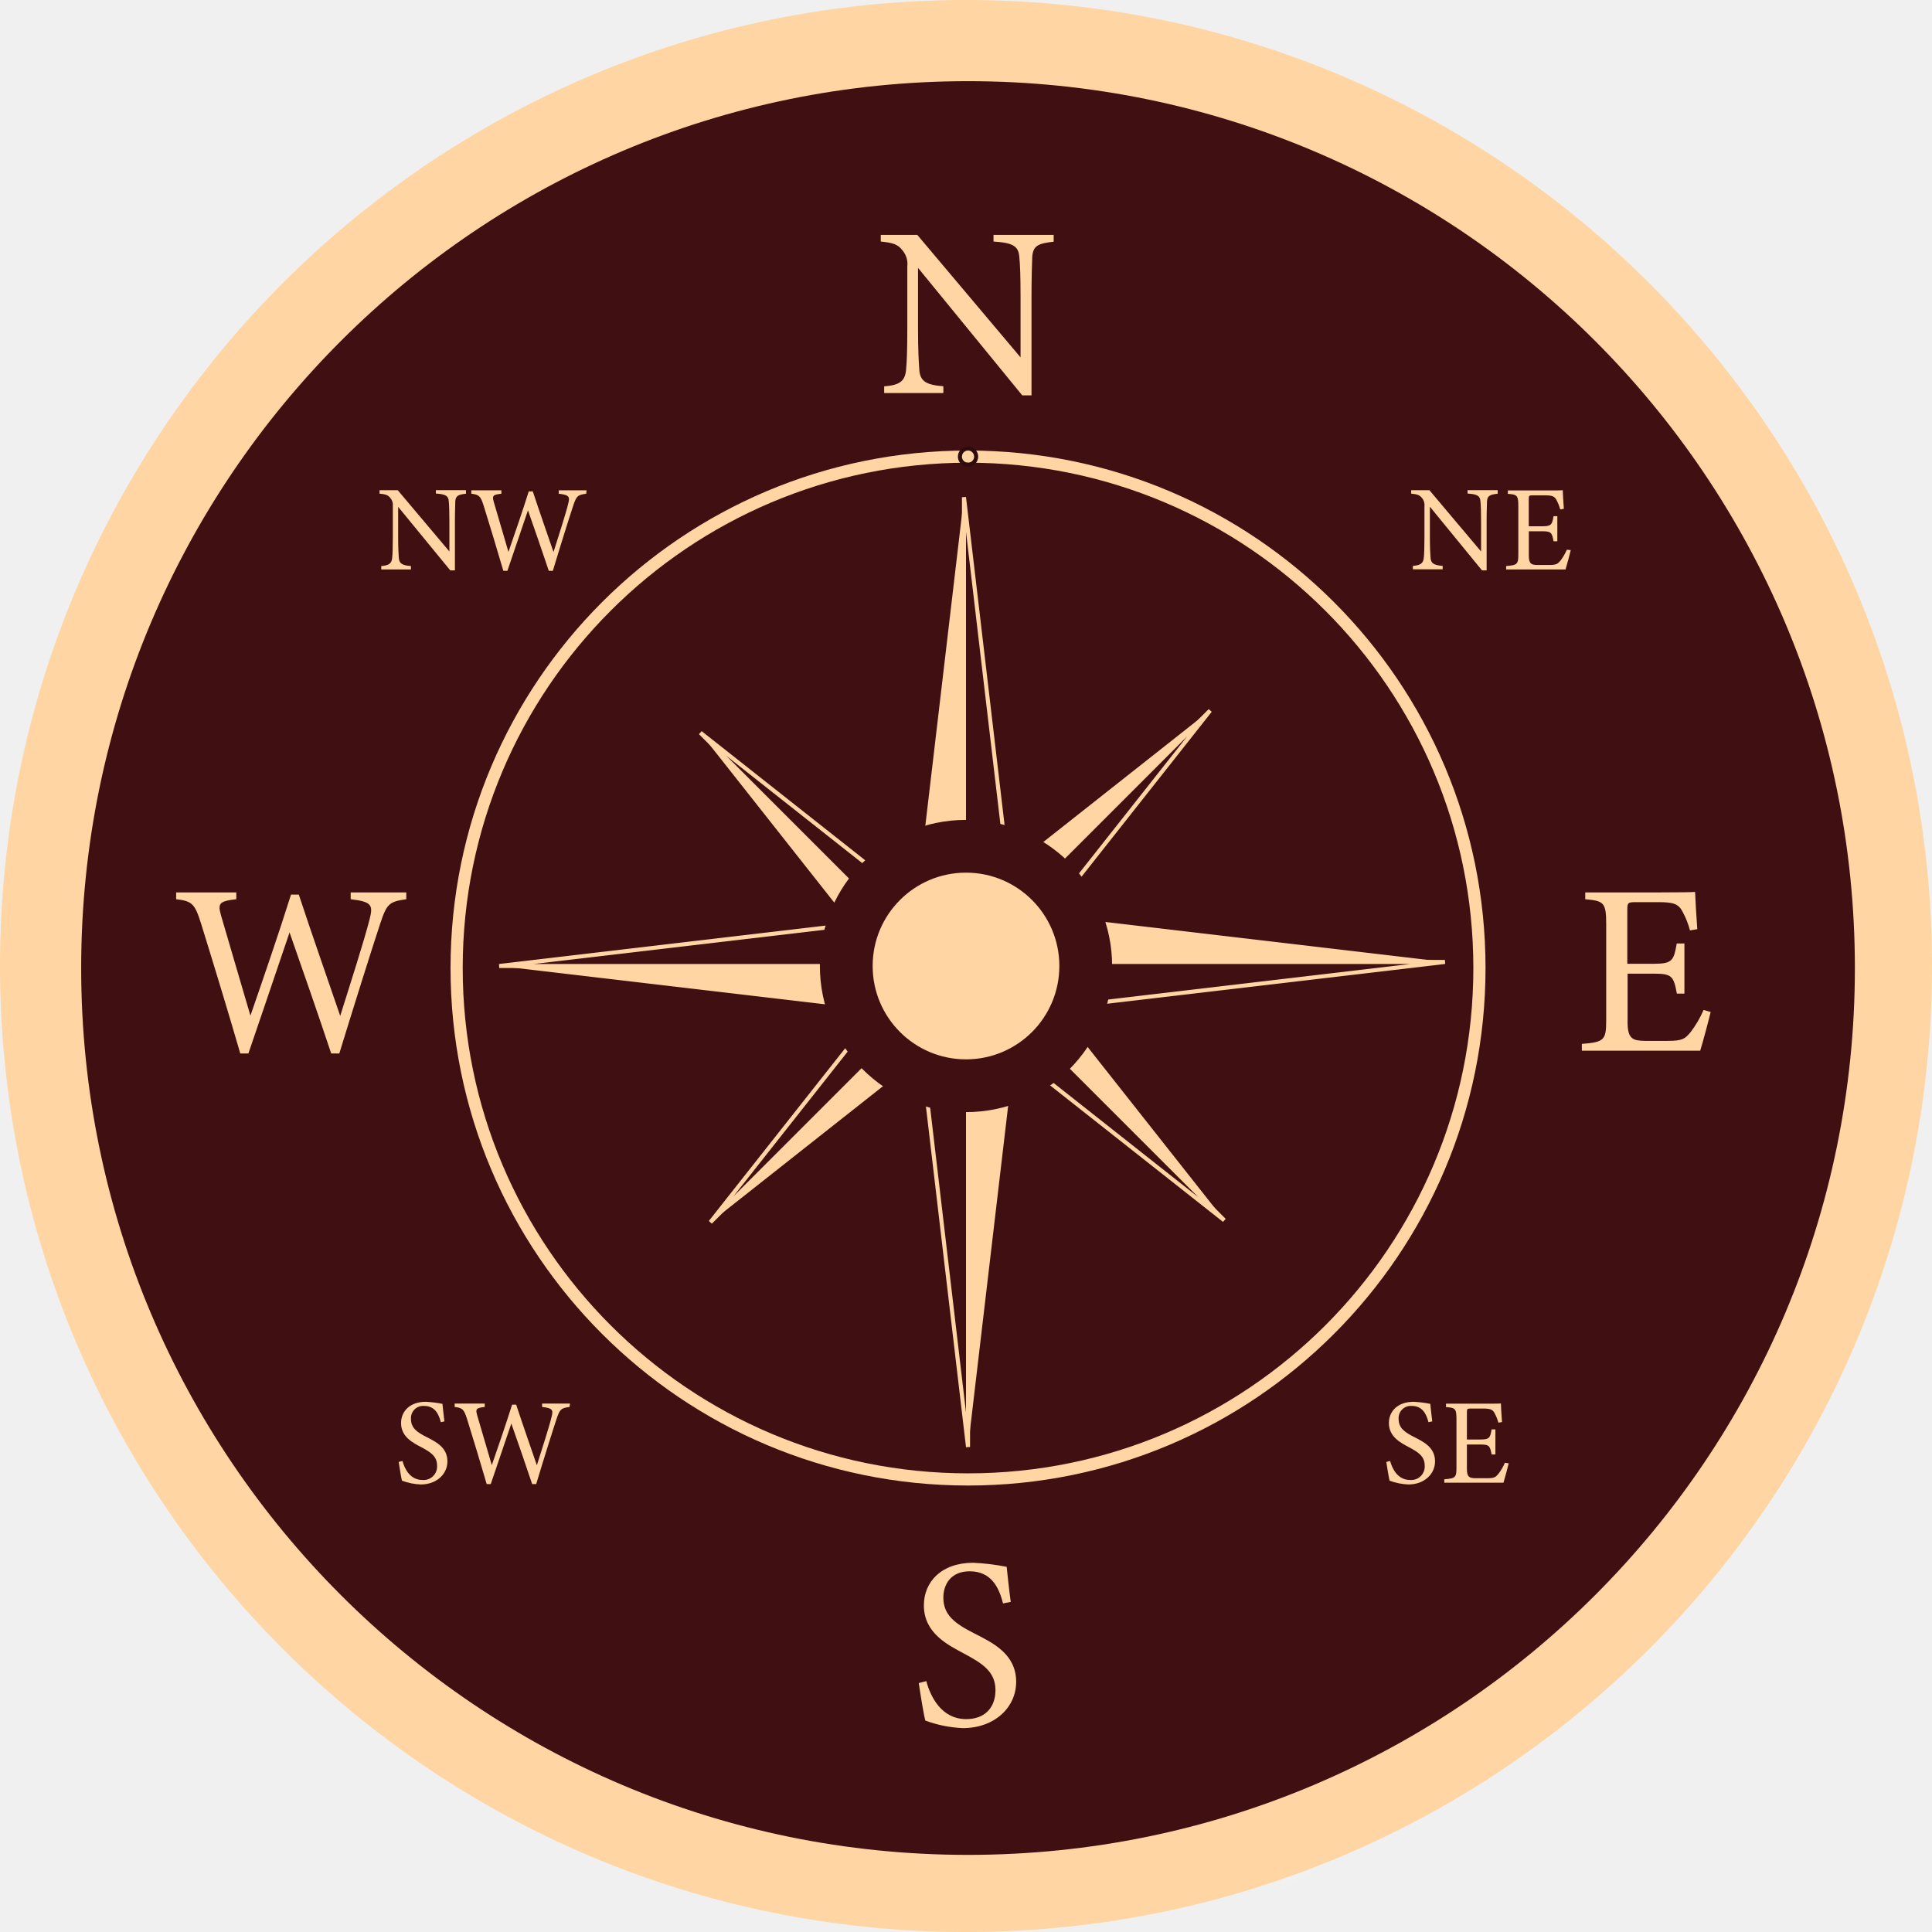
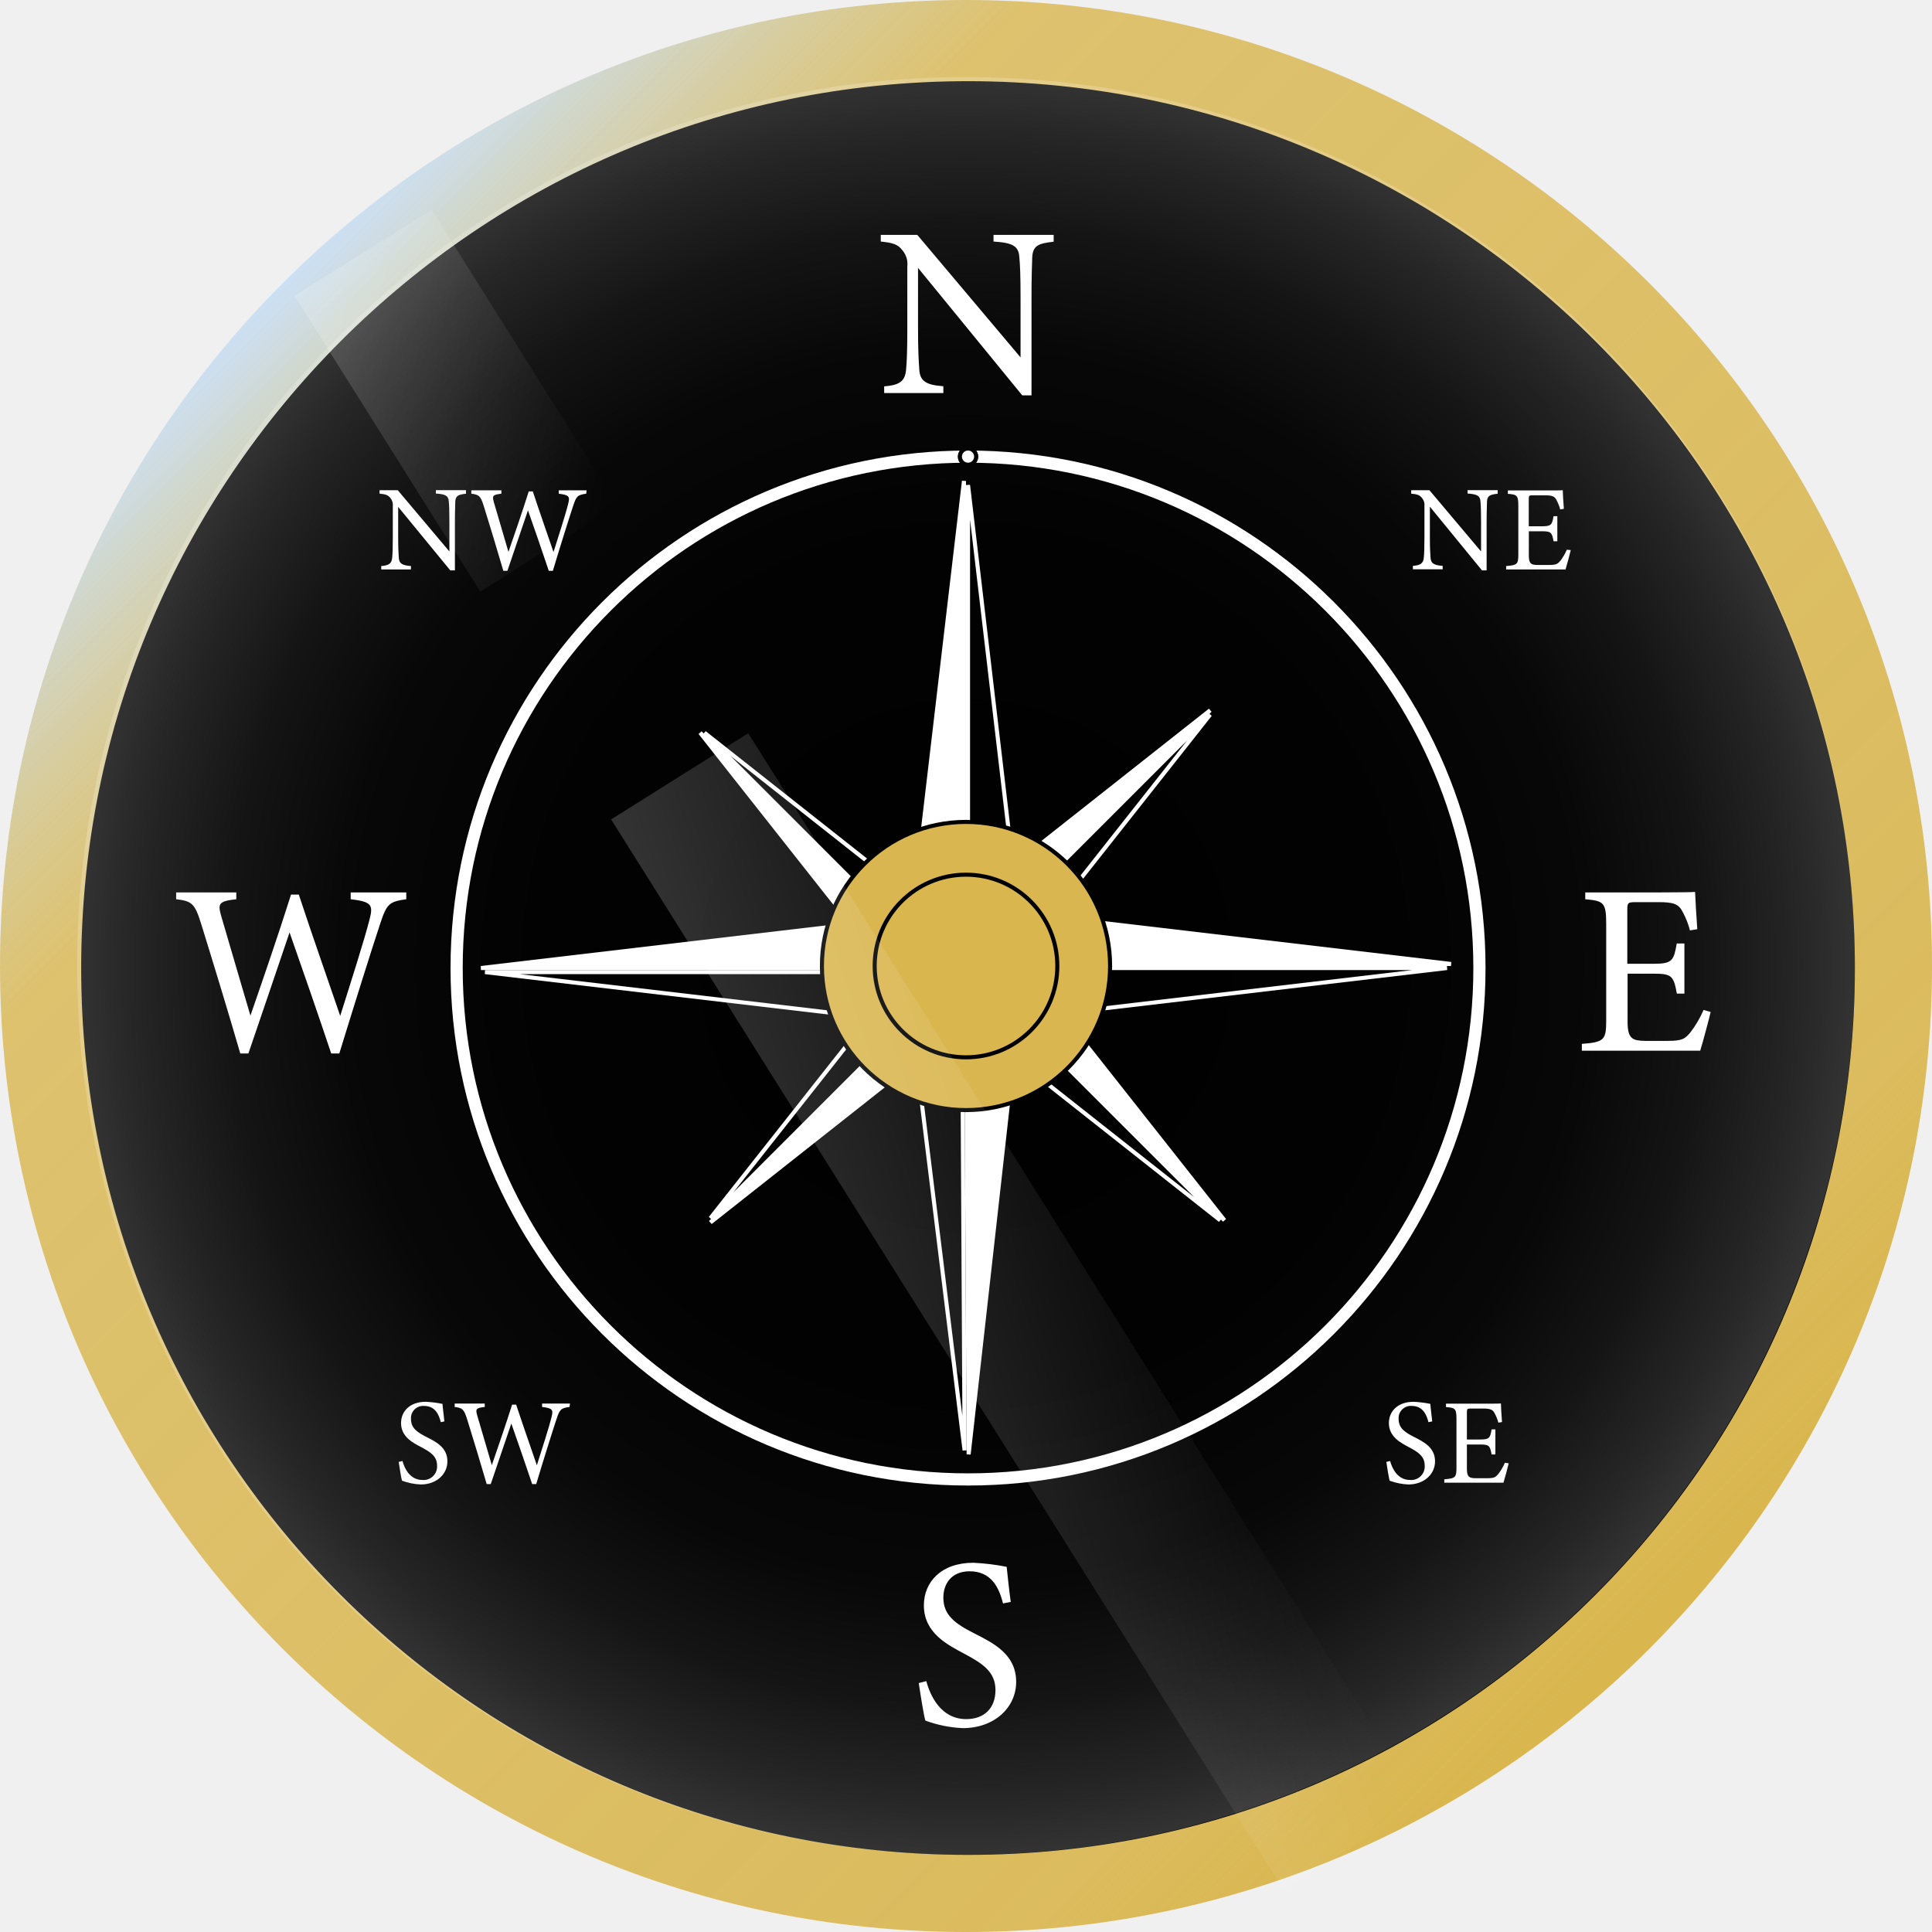
<svg xmlns="http://www.w3.org/2000/svg" xmlns:xlink="http://www.w3.org/1999/xlink" viewBox="0 0 476 476">
  <defs>
-     <style>.cls-1{fill:url(#Unbenannter_Verlauf_24);}.cls-2,.cls-3{opacity:0.2;}.cls-2{fill:url(#Unbenannter_Verlauf_65);}.cls-3{fill:url(#Unbenannter_Verlauf_65-2);}.cls-4{fill:#ffd5a3;}.cls-5,.cls-8{fill:#400f12;}.cls-6,.cls-7{fill:none;}.cls-6,.cls-7,.cls-8{stroke:#ffd5a3;stroke-miterlimit:10;}.cls-6{stroke-width:3px;}.cls-9{fill:#2f0b0d;}</style>
+     <style>.cls-1{fill:url(#Unbenannter_Verlauf_50);}.cls-2,.cls-4{fill:#fff;}.cls-2,.cls-3,.cls-5{stroke:#fff;stroke-miterlimit:10;}.cls-5{fill:none;stroke-width:3px;}.cls-6{fill:#d9b64e;}.cls-7{fill:url(#Unbenannter_Verlauf_24);}.cls-8,.cls-9{opacity:0.2;}.cls-8{fill:url(#Unbenannter_Verlauf_65);}.cls-9{fill:url(#Unbenannter_Verlauf_65-2);}</style>
+     <linearGradient id="Unbenannter_Verlauf_50" x1="69.71" y1="69.71" x2="406.29" y2="406.29" gradientUnits="userSpaceOnUse">
+       <stop offset="0" stop-color="#cce0f4" />
+       <stop offset="0.1" stop-color="#d4c68c" stop-opacity="0.87" />
+       <stop offset="0.17" stop-color="#d9b64e" stop-opacity="0.8" />
+       <stop offset="0.87" stop-color="#d9b64e" stop-opacity="0.9" />
+       <stop offset="0.99" stop-color="#d9b64e" />
+     </linearGradient>
    <radialGradient id="Unbenannter_Verlauf_24" cx="238" cy="238" r="219" gradientUnits="userSpaceOnUse">
      <stop offset="0" stop-color="#fff" stop-opacity="0" />
      <stop offset="0.51" stop-color="#fff" stop-opacity="0.01" />
      <stop offset="0.7" stop-color="#fff" stop-opacity="0.03" />
      <stop offset="0.83" stop-color="#fff" stop-opacity="0.08" />
      <stop offset="0.94" stop-color="#fff" stop-opacity="0.15" />
      <stop offset="1" stop-color="#fff" stop-opacity="0.2" />
    </radialGradient>
-     <linearGradient id="Unbenannter_Verlauf_65" x1="-622.81" y1="660.65" x2="-520.77" y2="660.65" gradientTransform="matrix(0.85, 1.29, -0.53, 2.06, 1085.94, -296.48)" gradientUnits="userSpaceOnUse">
+     <linearGradient id="Unbenannter_Verlauf_65" x1="356.56" y1="517.59" x2="458.59" y2="517.59" gradientTransform="matrix(0.85, 1.29, -0.53, 2.06, 180.57, -1267.52)" gradientUnits="userSpaceOnUse">
      <stop offset="0" stop-color="#fff" stop-opacity="0" />
      <stop offset="0.13" stop-color="#fff" stop-opacity="0.1" />
      <stop offset="0.4" stop-color="#fff" stop-opacity="0.36" />
      <stop offset="0.78" stop-color="#fff" stop-opacity="0.76" />
      <stop offset="1" stop-color="#fff" />
    </linearGradient>
-     <linearGradient id="Unbenannter_Verlauf_65-2" x1="-754.57" y1="455.81" x2="-652.54" y2="455.81" gradientTransform="matrix(0.85, 0.36, -0.53, 0.57, 950.56, 90.9)" xlink:href="#Unbenannter_Verlauf_65" />
+     <linearGradient id="Unbenannter_Verlauf_65-2" x1="387.4" y1="571.53" x2="489.43" y2="571.53" gradientTransform="matrix(0.85, 0.36, -0.53, 0.57, 45.19, -382.35)" xlink:href="#Unbenannter_Verlauf_65" />
  </defs>
  <g id="Ebene_2" data-name="Ebene 2">
+     <g id="Gehäuse">
+       <circle class="cls-1" cx="238" cy="238" r="238" />
+     </g>
    <g id="Blatt">
-       <path class="cls-1" d="M457,238A218.81,218.81,0,0,1,238,457C117.05,457,19,359,19,238A218.31,218.31,0,0,1,82.33,84q4.15-4.2,8.54-8.18A218.21,218.21,0,0,1,238,19C359,19,457,117.05,457,238Z" />
-       <rect class="cls-2" x="230.36" y="167.41" width="39.9" height="311.47" transform="translate(634.17 463.6) rotate(147.86)" />
-       <rect class="cls-3" x="92.39" y="55.69" width="39.9" height="86.04" transform="translate(259.98 122.52) rotate(147.86)" />
-       <circle class="cls-4" cx="238" cy="238" r="238" />
-       <circle class="cls-5" cx="238.5" cy="238.5" r="218.5" />
+       <path d="M238.5,456.5A218,218,0,0,1,84.35,84.35a218,218,0,0,1,308.3,308.3A216.6,216.6,0,0,1,238.5,456.5Z" />
+       <path d="M238.5,21a217.56,217.56,0,0,1,84.66,417.91A217.56,217.56,0,0,1,153.84,38.09,216.15,216.15,0,0,1,238.5,21m0-1C117.83,20,20,117.83,20,238.5S117.83,457,238.5,457,457,359.17,457,238.5,359.17,20,238.5,20Z" />
+       <polygon class="cls-2" points="238.5 237.5 357.5 237.5 238.5 223.5 238.5 237.5" />
+       <polygon class="cls-3" points="237.5 238.5 356.5 238.5 237.5 252.5 237.5 238.5" />
+       <polygon class="cls-2" points="237.5 238.5 118.5 238.5 237.5 224.5 237.5 238.5" />
+       <polygon class="cls-3" points="238.5 239.5 119.5 239.5 238.5 253.5 238.5 239.5" />
+       <polygon class="cls-2" points="238 239.32 238.65 358.32 252 239.25 238 239.32" />
+       <polygon class="cls-3" points="237 238.33 237.65 357.33 223 238.4 237 238.33" />
      <path class="cls-4" d="M259.6,59.55c-3.84.42-5.1,1-5.28,3.78-.06,1.92-.18,4.44-.18,10V97.41h-2.28L226.18,66V81c0,5.4.18,8.1.3,9.84.12,3.06,1.62,4,5.94,4.32v1.68H217.84V95.19c3.72-.3,5.16-1.2,5.4-4.14.18-1.92.3-4.62.3-10.08V65.67a5.23,5.23,0,0,0-1.2-4c-1.14-1.5-2.4-1.86-5.34-2.16V57.87h9l25.44,30.18V73.35c0-5.58-.12-8.16-.3-10-.18-2.7-1.56-3.54-6.36-3.84V57.87H259.6Z" />
      <path class="cls-4" d="M247.12,395.05c-1-4-2.94-7.92-8.22-7.92-4.68,0-6.48,3.3-6.48,6.48,0,4.32,2.88,6.42,7.62,8.82s10.32,5.16,10.32,11.94c0,6.36-5.4,11.4-13.14,11.4a30.41,30.41,0,0,1-9.24-1.86c-.42-1.5-1.2-6.42-1.62-9.24l1.86-.48c1,3.72,3.66,9.36,9.84,9.36,4.56,0,7.2-2.82,7.2-7.14,0-4.5-3.12-6.54-7.74-9-3.9-2.1-9.9-5-9.9-11.88,0-5.76,4.26-10.5,12.18-10.5a54.91,54.91,0,0,1,8.22,1c.24,2.16.48,4.74,1,8.64Z" />
      <path class="cls-4" d="M421.47,249.33c-.36,1.56-2,7.74-2.58,9.54H389.73v-1.68c5.58-.42,6-1,6-5.88v-23.7c0-5.34-.66-5.64-5.16-6.06v-1.68h18.36c5.64,0,8-.06,8.7-.12.06,1.5.3,6,.54,9.18l-1.8.3a20,20,0,0,0-1.8-4.56c-1-2-2.34-2.4-5.94-2.4h-5.7c-1.86,0-2,.18-2,1.92v13.26h6.66c4.5,0,4.8-.9,5.52-5H415v12.36h-1.86c-.78-4.32-1.26-4.92-5.58-4.92H401v11.94c0,4.2,1.32,4.56,4.32,4.62h5.58c3.66,0,4.26-.54,5.58-2.1a25.73,25.73,0,0,0,3.24-5.52Z" />
      <path class="cls-4" d="M100.1,221.55c-4.2.6-4.8,1.08-6.42,6-2,6-6.78,21.24-10.08,32h-2c-3.12-9.36-7.14-20.94-10.26-29.82-3.48,10.32-7,20.58-10.14,29.82h-2c-3-10.32-6.42-21.54-9.66-32C48,222.63,47.3,222,43.4,221.55v-1.68H58.22v1.68c-4.44.48-4.56,1.14-3.72,4.14,2.34,8.1,4.74,16.08,7.2,24.54,3.3-9.54,6.9-20,10-29.82h1.92c3.36,10.2,6.72,19.68,10.2,29.88,2.52-8,5.94-18.66,7.26-23.88.9-3.48.42-4.26-4.68-4.86v-1.68H100.1Z" />
-       <circle class="cls-6" cx="238.5" cy="238.5" r="126" />
-       <polygon class="cls-4" points="237.5 241.5 237.5 122.5 223.5 241.5 237.5 241.5" />
-       <polygon class="cls-7" points="237.5 241.5 237.5 122.5 251.5 241.5 237.5 241.5" />
-       <polygon class="cls-4" points="237 237 356 237 237 223 237 237" />
-       <polygon class="cls-7" points="237 237 356 237 237 251 237 237" />
-       <polygon class="cls-4" points="242 238 123 238 242 252 242 238" />
-       <polygon class="cls-7" points="242 238 123 238 242 224 242 238" />
-       <polygon class="cls-4" points="238.5 237.5 238.5 356.5 252.5 237.5 238.5 237.5" />
-       <polygon class="cls-7" points="238.5 237.5 238.5 356.5 224.5 237.5 238.5 237.5" />
-       <polygon class="cls-4" points="235.41 237.74 298.15 175 228.03 230.36 235.41 237.74" />
-       <polygon class="cls-8" points="235.41 237.8 298.15 175.06 242.79 245.18 235.41 237.8" />
-       <polygon class="cls-4" points="238.94 237.91 301.68 300.65 246.32 230.53 238.94 237.91" />
-       <polygon class="cls-8" points="238.88 237.91 301.63 300.65 231.5 245.29 238.88 237.91" />
-       <polygon class="cls-4" points="235.24 243.27 172.5 180.53 227.86 250.65 235.24 243.27" />
-       <polygon class="cls-7" points="235.3 243.27 172.56 180.53 242.68 235.89 235.3 243.27" />
-       <polygon class="cls-4" points="237.77 238.44 175.03 301.18 245.15 245.82 237.77 238.44" />
-       <polygon class="cls-8" points="237.77 238.38 175.03 301.13 230.39 231 237.77 238.38" />
-       <circle class="cls-5" cx="238" cy="238" r="36" />
-       <circle class="cls-4" cx="238" cy="238" r="23" />
+       <circle class="cls-5" cx="238.5" cy="238.5" r="126" />
+       <polygon class="cls-2" points="237.5 237.5 237.5 118.5 223.5 237.5 237.5 237.5" />
+       <polygon class="cls-3" points="238.5 238.5 238.5 119.5 252.5 238.5 238.5 238.5" />
+       <polygon class="cls-2" points="235.41 237.74 298.15 175 228.03 230.36 235.41 237.74" />
+       <polygon class="cls-3" points="235.41 238.8 298.15 176.06 242.79 246.18 235.41 238.8" />
+       <polygon class="cls-2" points="238.94 237.91 301.68 300.65 246.32 230.53 238.94 237.91" />
+       <polygon class="cls-3" points="237.88 237.91 300.63 300.65 230.5 245.29 237.88 237.91" />
+       <polygon class="cls-2" points="235.24 243.27 172.5 180.53 227.86 250.65 235.24 243.27" />
+       <polygon class="cls-3" points="236.3 243.27 173.56 180.53 243.68 235.89 236.3 243.27" />
+       <polygon class="cls-2" points="237.77 238.44 175.03 301.18 245.15 245.82 237.77 238.44" />
+       <polygon class="cls-3" points="237.77 237.38 175.03 300.13 230.39 230 237.77 237.38" />
+       <circle class="cls-6" cx="238" cy="238" r="35.5" />
+       <path d="M238,203a35,35,0,1,1-35,35,35,35,0,0,1,35-35m0-1a36,36,0,1,0,36,36,36,36,0,0,0-36-36Z" />
+       <circle class="cls-6" cx="238" cy="238" r="22.5" />
+       <path d="M238,216a22,22,0,1,1-22,22,22,22,0,0,1,22-22m0-1a23,23,0,1,0,23,23,23,23,0,0,0-23-23Z" />
      <path class="cls-4" d="M369,121.64c-1.92.21-2.55.51-2.64,1.89,0,1-.09,2.22-.09,5v12h-1.14l-12.84-15.69v7.5c0,2.7.09,4.05.15,4.92.06,1.53.81,2,3,2.16v.84H348.1v-.84c1.86-.15,2.58-.6,2.7-2.07.09-1,.15-2.31.15-5V124.7a2.61,2.61,0,0,0-.6-2c-.57-.75-1.2-.93-2.67-1.08v-.84h4.5l12.72,15.09v-7.35c0-2.79-.06-4.08-.15-5-.09-1.35-.78-1.77-3.18-1.92v-.84H369Z" />
      <path class="cls-4" d="M387,135.53c-.18.78-1,3.87-1.29,4.77H371.08v-.84c2.79-.21,3-.48,3-2.94V124.67c0-2.67-.33-2.82-2.58-3v-.84h9.18c2.82,0,4,0,4.35-.06,0,.75.15,3,.27,4.59l-.9.15a10,10,0,0,0-.9-2.28c-.48-1-1.17-1.2-3-1.2h-2.85c-.93,0-1,.09-1,1v6.63H380c2.25,0,2.4-.45,2.76-2.49h.93v6.18h-.93c-.39-2.16-.63-2.46-2.79-2.46h-3.3v6c0,2.1.66,2.28,2.16,2.31h2.79c1.83,0,2.13-.27,2.79-1a12.87,12.87,0,0,0,1.62-2.76Z" />
      <path class="cls-4" d="M351.94,350.39c-.51-2-1.47-4-4.11-4a3,3,0,0,0-3.24,3.24c0,2.16,1.44,3.21,3.81,4.41s5.16,2.58,5.16,6c0,3.18-2.7,5.7-6.57,5.7a15.21,15.21,0,0,1-4.62-.93c-.21-.75-.6-3.21-.81-4.62l.93-.24c.51,1.86,1.83,4.68,4.92,4.68a3.32,3.32,0,0,0,3.6-3.57c0-2.25-1.56-3.27-3.87-4.5-1.95-1.05-4.95-2.52-4.95-5.94,0-2.88,2.13-5.25,6.09-5.25a27.45,27.45,0,0,1,4.11.51c.12,1.08.24,2.37.48,4.32Z" />
      <path class="cls-4" d="M371.71,360.53c-.18.78-1,3.87-1.29,4.77H355.84v-.84c2.79-.21,3-.48,3-2.94V349.67c0-2.67-.33-2.82-2.58-3v-.84h9.18c2.82,0,4,0,4.35-.06,0,.75.15,3,.27,4.59l-.9.15a10,10,0,0,0-.9-2.28c-.48-1-1.17-1.2-3-1.2h-2.85c-.93,0-1,.09-1,1v6.63h3.33c2.25,0,2.4-.45,2.76-2.49h.93v6.18h-.93c-.39-2.16-.63-2.46-2.79-2.46h-3.3v6c0,2.1.66,2.28,2.16,2.31h2.79c1.83,0,2.13-.27,2.79-1.05a12.87,12.87,0,0,0,1.62-2.76Z" />
      <path class="cls-4" d="M108.61,350.39c-.51-2-1.47-4-4.11-4a3,3,0,0,0-3.24,3.24c0,2.16,1.44,3.21,3.81,4.41s5.16,2.58,5.16,6c0,3.18-2.7,5.7-6.57,5.7a15.21,15.21,0,0,1-4.62-.93c-.21-.75-.6-3.21-.81-4.62l.93-.24c.51,1.86,1.83,4.68,4.92,4.68a3.32,3.32,0,0,0,3.6-3.57c0-2.25-1.56-3.27-3.87-4.5-2-1.05-5-2.52-5-5.94,0-2.88,2.13-5.25,6.09-5.25a27.45,27.45,0,0,1,4.11.51c.12,1.08.24,2.37.48,4.32Z" />
      <path class="cls-4" d="M140.32,346.64c-2.1.3-2.4.54-3.21,3-1,3-3.39,10.62-5,16h-1c-1.56-4.68-3.57-10.47-5.13-14.91-1.74,5.16-3.51,10.29-5.07,14.91h-1c-1.5-5.16-3.21-10.77-4.83-16-.78-2.43-1.11-2.76-3.06-3v-.84h7.41v.84c-2.22.24-2.28.57-1.86,2.07,1.17,4.05,2.37,8,3.6,12.27,1.65-4.77,3.45-10,5-14.91h1c1.68,5.1,3.36,9.84,5.1,14.94,1.26-4,3-9.33,3.63-11.94.45-1.74.21-2.13-2.34-2.43v-.84h6.87Z" />
      <path class="cls-4" d="M114.81,121.64c-1.92.21-2.55.51-2.64,1.89,0,1-.09,2.22-.09,5v12h-1.14L98.1,124.88v7.5c0,2.7.09,4.05.15,4.92.06,1.53.81,2,3,2.16v.84H93.93v-.84c1.86-.15,2.58-.6,2.7-2.07.09-1,.15-2.31.15-5V124.7a2.61,2.61,0,0,0-.6-2c-.57-.75-1.2-.93-2.67-1.08v-.84H98l12.72,15.09v-7.35c0-2.79-.06-4.08-.15-5-.09-1.35-.78-1.77-3.18-1.92v-.84h7.41Z" />
      <path class="cls-4" d="M144.42,121.64c-2.1.3-2.4.54-3.21,3-1,3-3.39,10.62-5,16h-1c-1.56-4.68-3.57-10.47-5.13-14.91-1.74,5.16-3.51,10.29-5.07,14.91h-1c-1.5-5.16-3.21-10.77-4.83-16-.78-2.43-1.11-2.76-3.06-3v-.84h7.41v.84c-2.22.24-2.28.57-1.86,2.07,1.17,4.05,2.37,8,3.6,12.27,1.65-4.77,3.45-10,5-14.91h1c1.68,5.1,3.36,9.84,5.1,14.94,1.26-4,3-9.33,3.63-11.94.45-1.74.21-2.13-2.34-2.43v-.84h6.87Z" />
-       <path class="cls-9" d="M238.5,111a1.5,1.5,0,1,1-1.5,1.5,1.5,1.5,0,0,1,1.5-1.5m0-1a2.5,2.5,0,1,0,2.5,2.5,2.5,2.5,0,0,0-2.5-2.5Z" />
+       <circle class="cls-4" cx="238.5" cy="112.5" r="2" />
+       <path d="M238.5,111a1.5,1.5,0,1,1-1.5,1.5,1.5,1.5,0,0,1,1.5-1.5m0-1a2.5,2.5,0,1,0,2.5,2.5,2.5,2.5,0,0,0-2.5-2.5Z" />
+       <circle class="cls-4" cx="238.5" cy="112.5" r="2" />
+       <path d="M238.5,111a1.5,1.5,0,1,1-1.5,1.5,1.5,1.5,0,0,1,1.5-1.5m0-1a2.5,2.5,0,1,0,2.5,2.5,2.5,2.5,0,0,0-2.5-2.5Z" />
+     </g>
+     <g id="Reflexion">
+       <path class="cls-7" d="M457,238A218.81,218.81,0,0,1,238,457C117.05,457,19,359,19,238A218.31,218.31,0,0,1,82.33,84q4.15-4.2,8.54-8.18A218.21,218.21,0,0,1,238,19C359,19,457,117.05,457,238Z" />
+       <rect class="cls-8" x="230.36" y="167.41" width="39.9" height="311.47" transform="translate(634.17 463.6) rotate(147.86)" />
+       <rect class="cls-9" x="92.39" y="55.69" width="39.9" height="86.04" transform="translate(259.98 122.52) rotate(147.86)" />
    </g>
  </g>
</svg>
